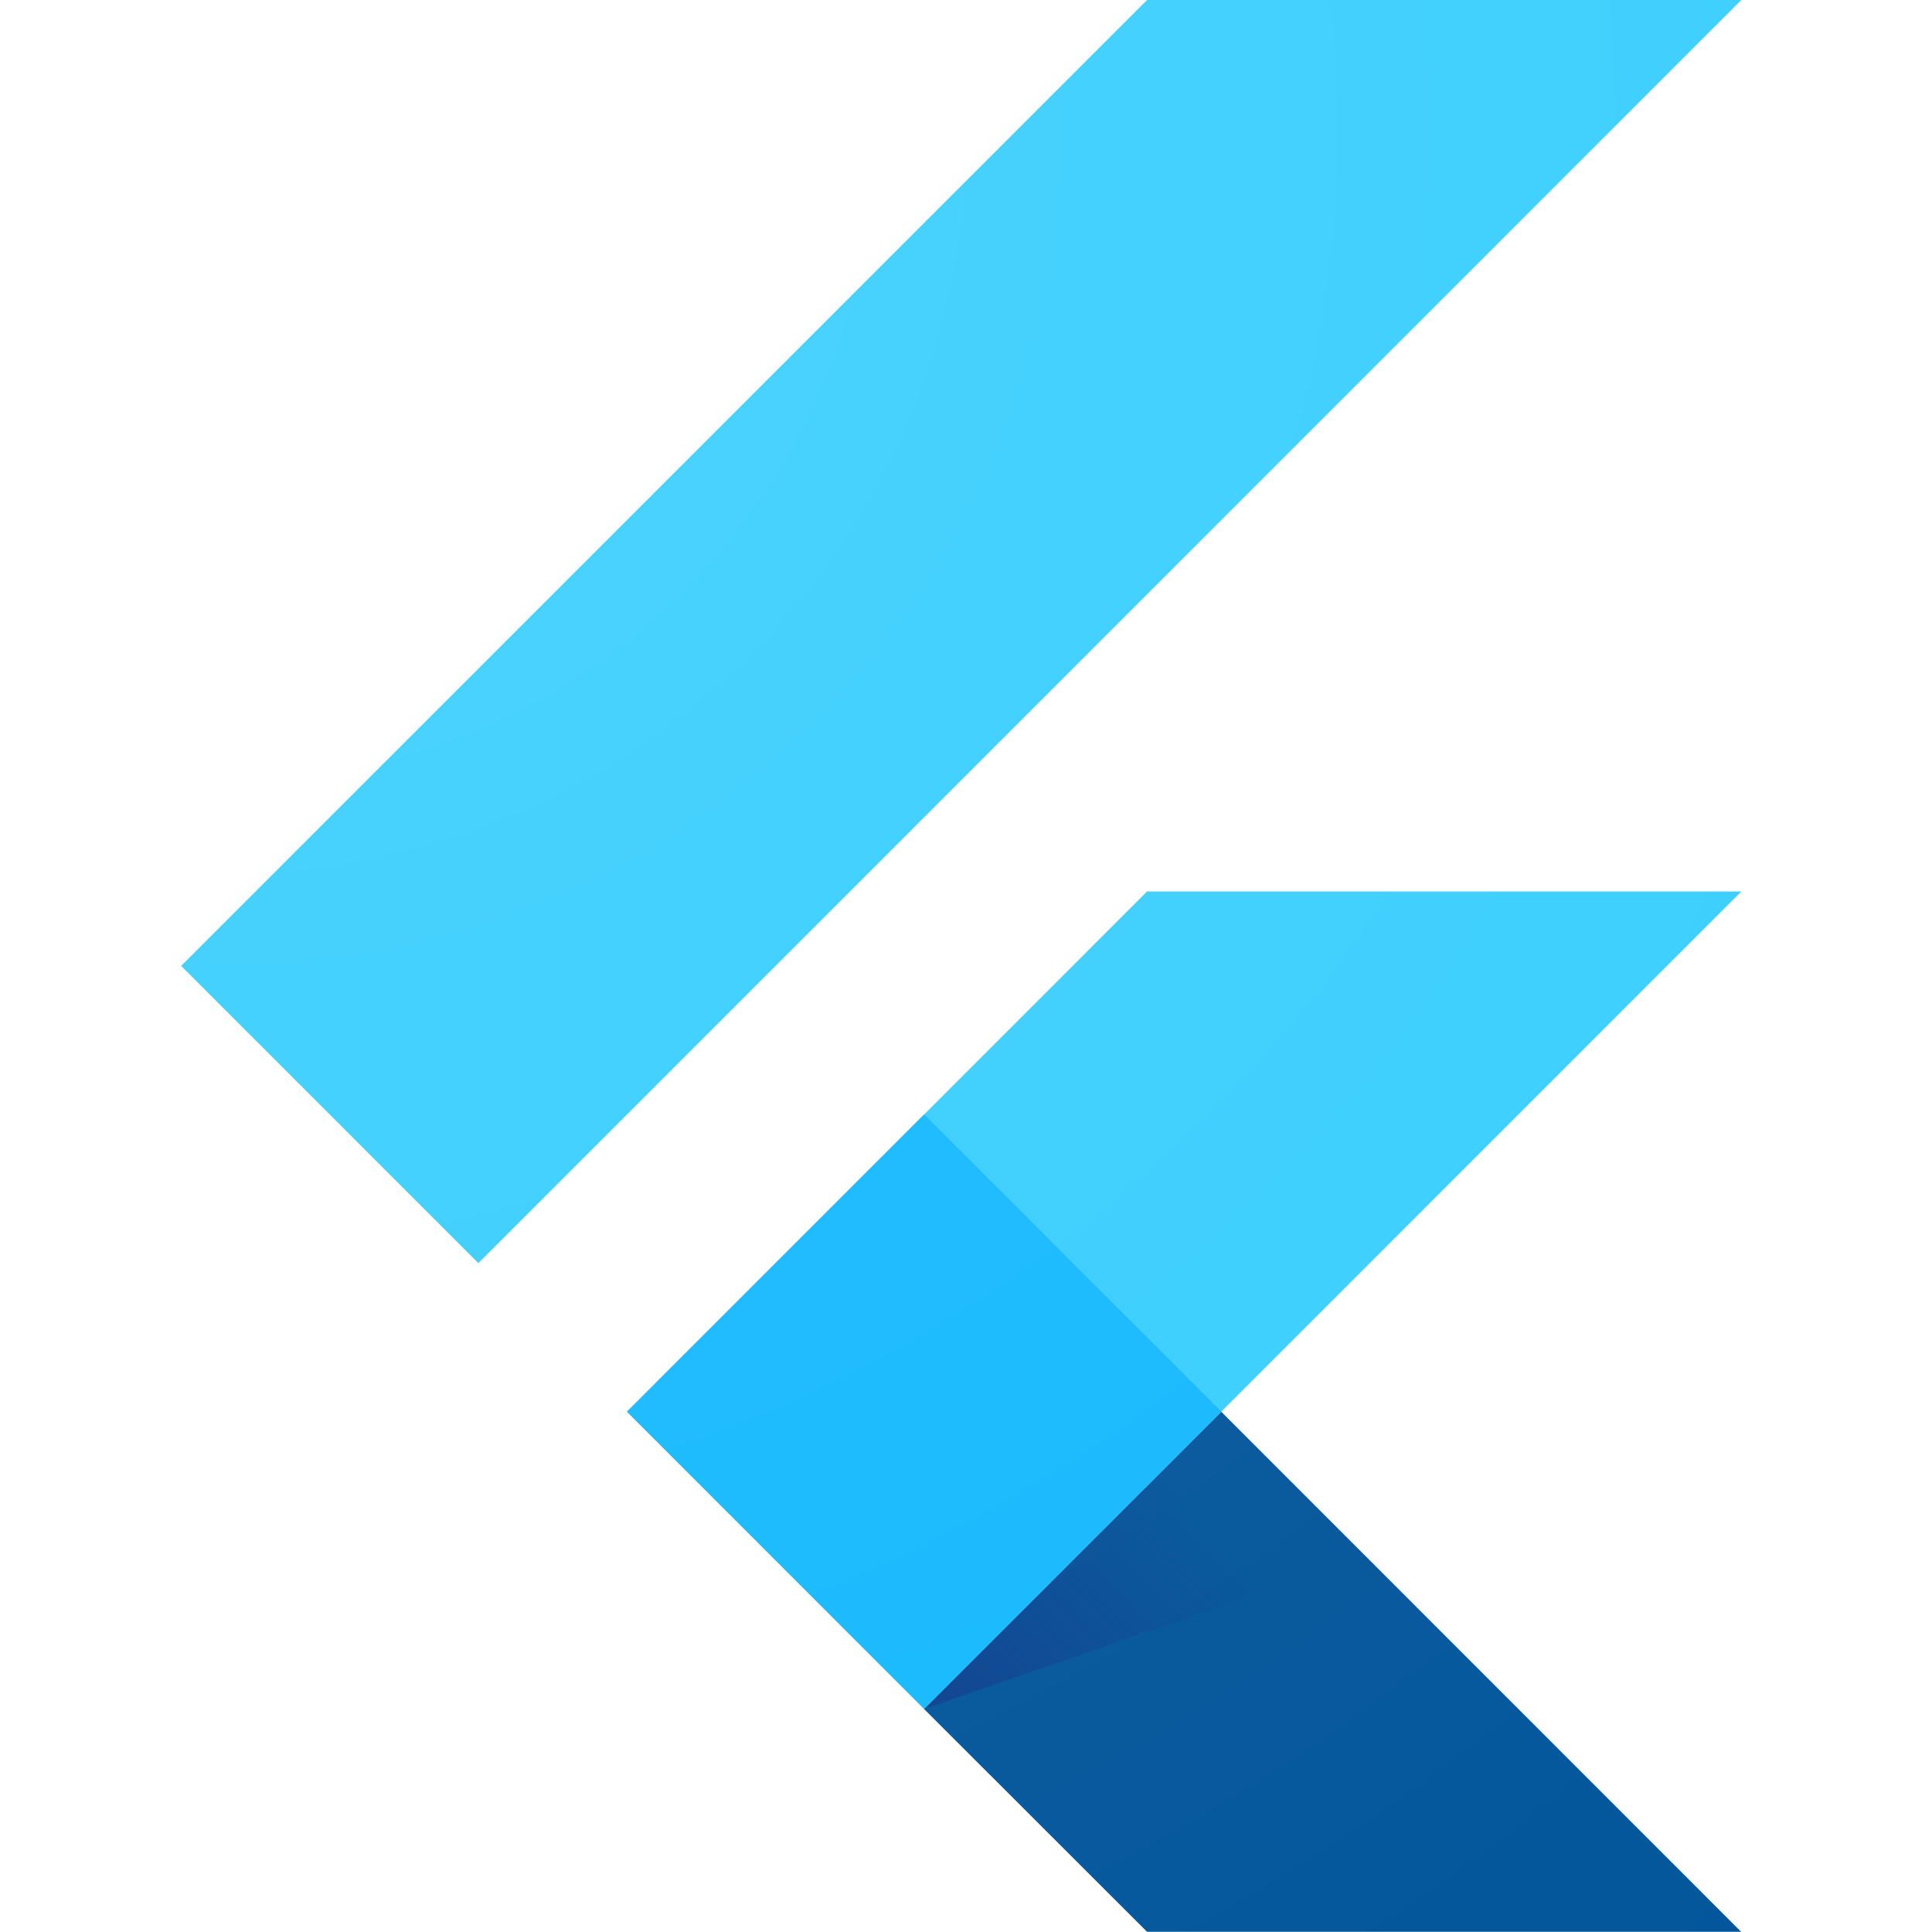
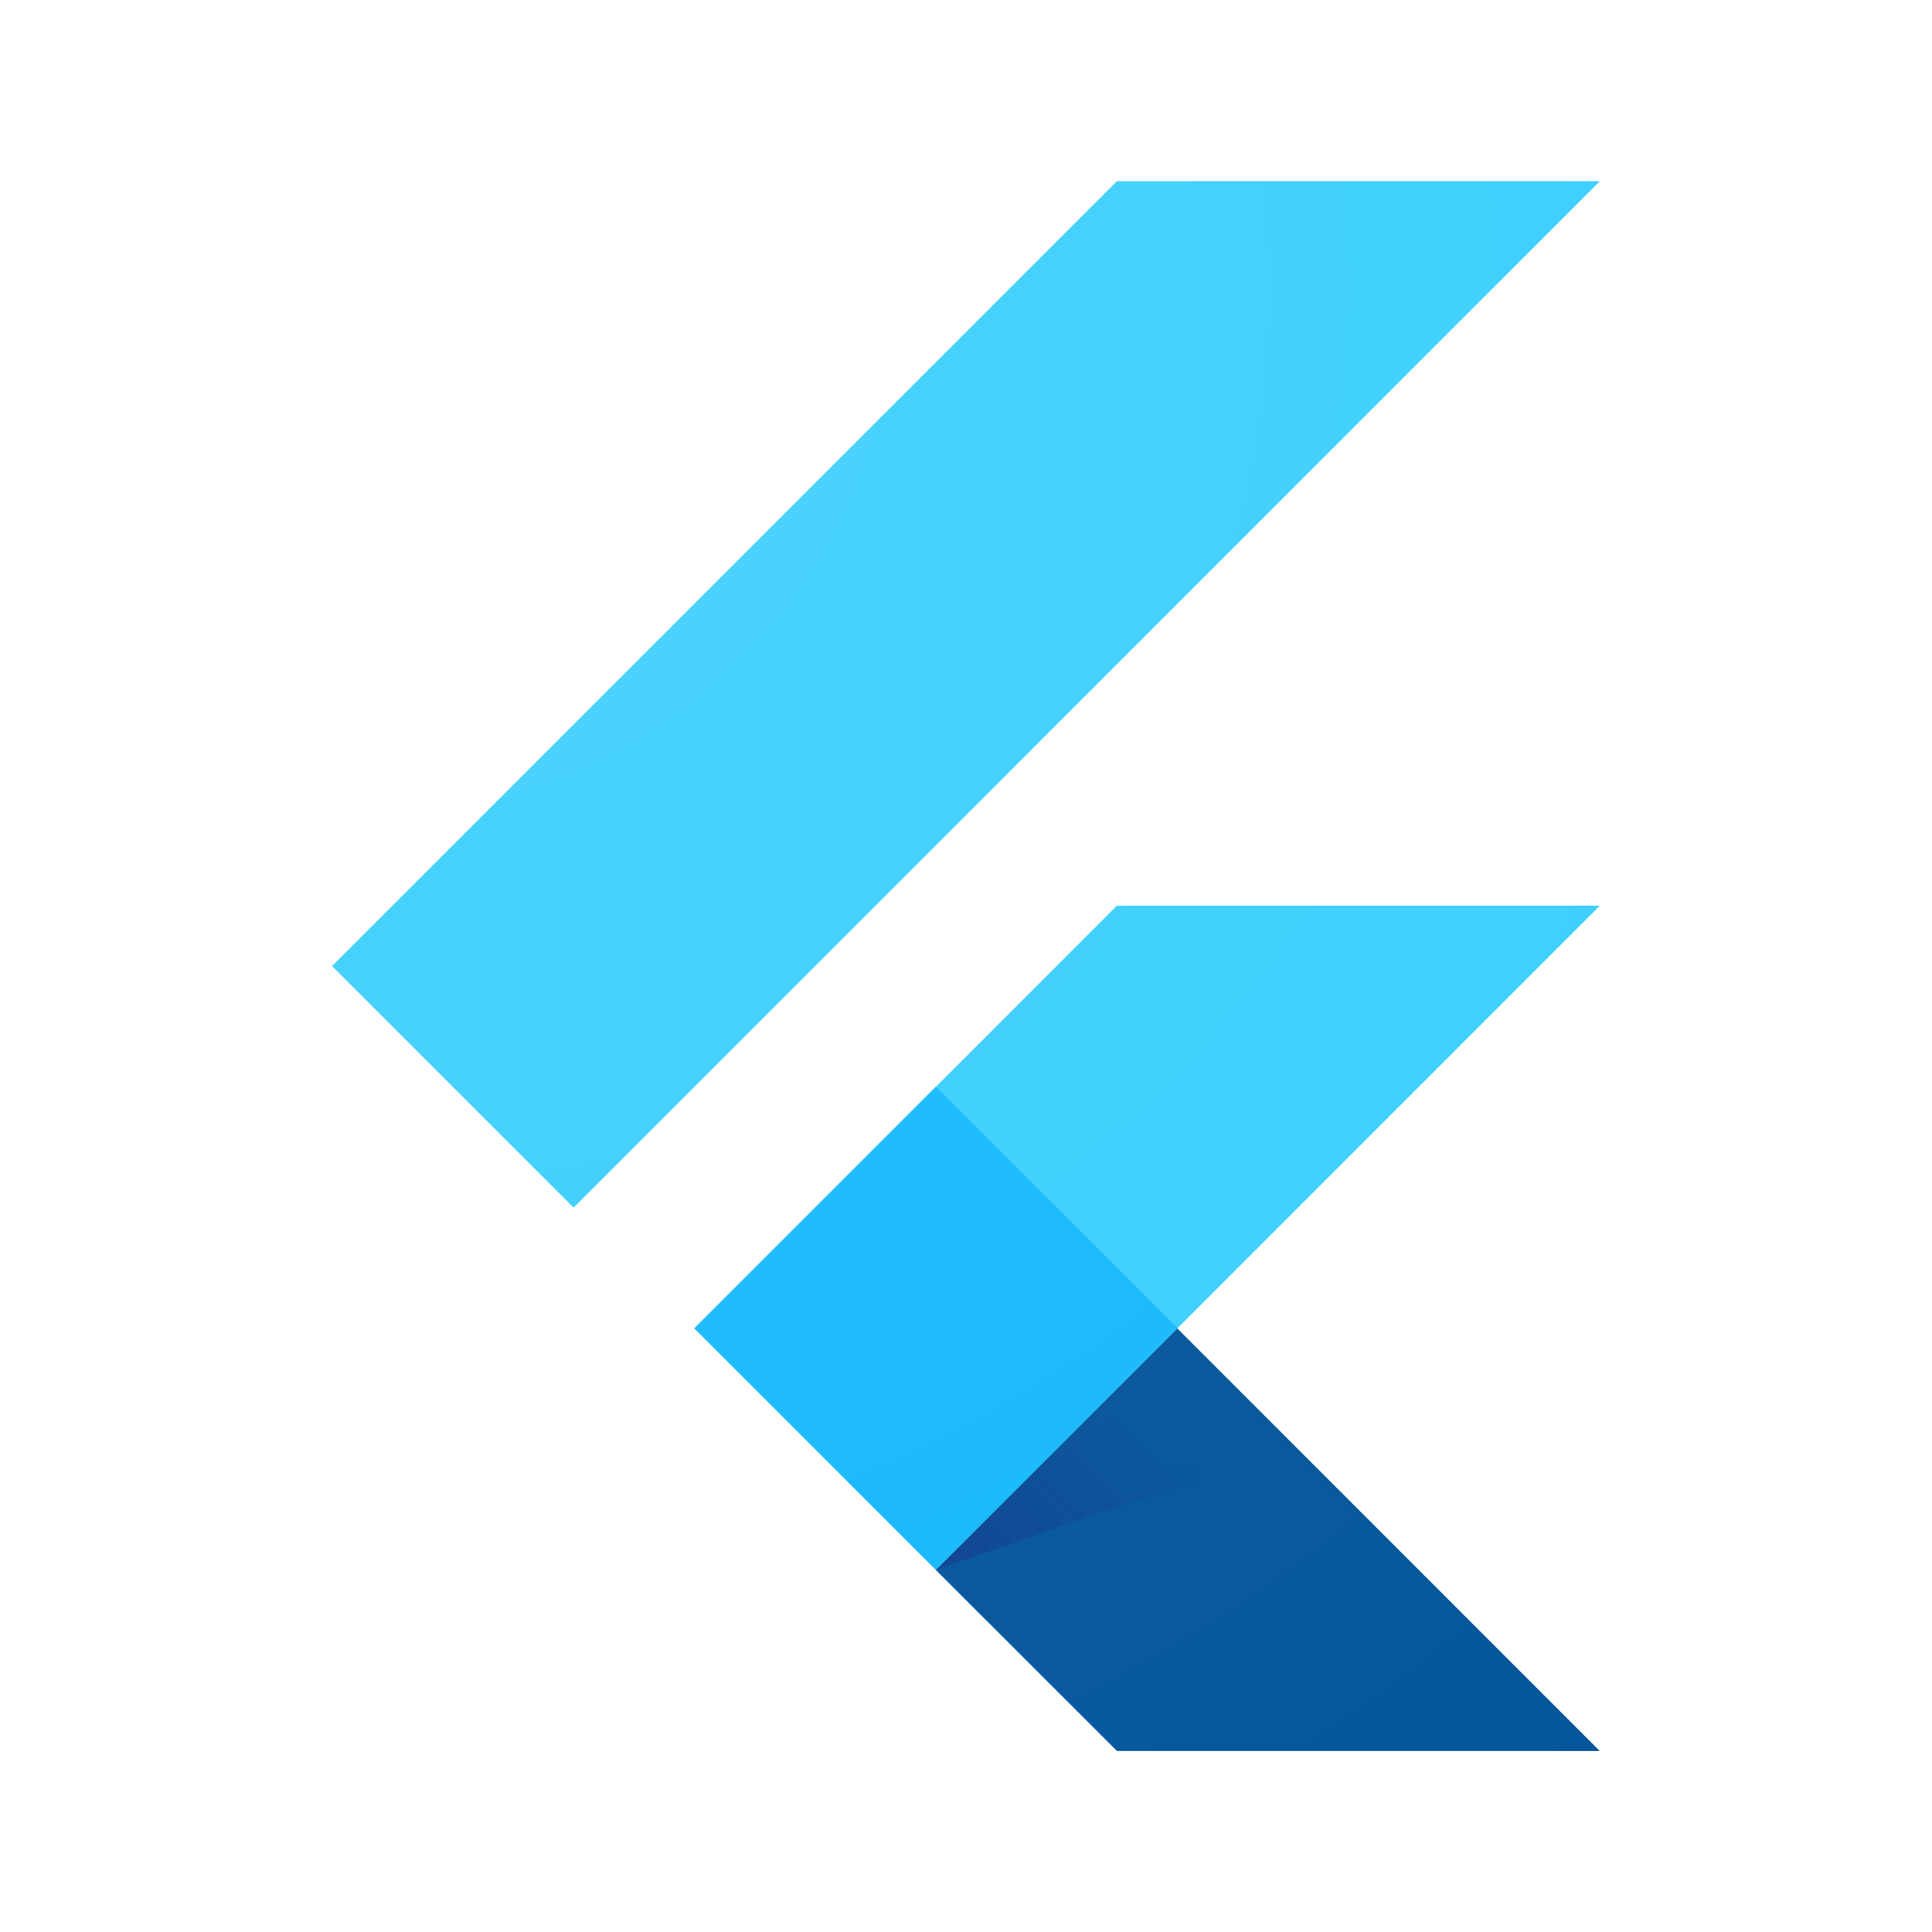
- <svg xmlns="http://www.w3.org/2000/svg" xmlns:xlink="http://www.w3.org/1999/xlink" width="64" height="64">
-   <g transform="matrix(.061615 0 0 .061615 -1.430818 -1.2754)">
-     <defs>
-       <path id="A" d="M959.4 500L679.8 779.7l279.6 279.7H639.9L360.2 779.7 639.9 500h319.5zM639.9 20.7L120.6 540l159.8 159.8 679-679.1H639.9z" />
+ <svg xmlns="http://www.w3.org/2000/svg" xmlns:xlink="http://www.w3.org/1999/xlink" width="64" height="64" version="1.1" id="svg7">
+   <defs id="defs7" />
+   <g transform="matrix(0.05007153,0,0,0.05007153,4.961373,4.963519)" id="g7">
+     <defs id="defs1">
+       <path id="A" d="M 959.4,500 679.8,779.7 959.4,1059.4 H 639.9 L 360.2,779.7 639.9,500 Z M 639.9,20.7 120.6,540 280.4,699.8 959.4,20.7 Z" />
    </defs>
    <clipPath id="B">
-       <use xlink:href="#A" />
+       <use xlink:href="#A" id="use1" />
    </clipPath>
-     <g clip-path="url(#B)">
-       <path d="M360.3 779.7L520 939.5 959.4 500H639.9z" fill="#39cefd" />
+     <g clip-path="url(#B)" id="g1">
+       <path d="M 360.3,779.7 520,939.5 959.4,500 H 639.9 Z" fill="#39cefd" id="path1" />
    </g>
-     <defs>
-       <path id="C" d="M959.4 500L679.8 779.7l279.6 279.7H639.9L360.2 779.7 639.9 500h319.5zM639.9 20.7L120.6 540l159.8 159.8 679-679.1H639.9z" />
+     <defs id="defs2">
+       <path id="C" d="M 959.4,500 679.8,779.7 959.4,1059.4 H 639.9 L 360.2,779.7 639.9,500 Z M 639.9,20.7 120.6,540 280.4,699.8 959.4,20.7 Z" />
    </defs>
    <clipPath id="D">
-       <use xlink:href="#C" />
+       <use xlink:href="#C" id="use2" />
    </clipPath>
-     <path clip-path="url(#D)" d="M639.9 20.7h319.5l-679 679.1L120.6 540z" fill="#39cefd" />
-     <defs>
-       <path id="E" d="M959.4 500L679.8 779.7l279.6 279.7H639.9L360.2 779.7 639.9 500h319.5zM639.9 20.7L120.6 540l159.8 159.8 679-679.1H639.9z" />
+     <path clip-path="url(#D)" d="M 639.9,20.7 H 959.4 L 280.4,699.8 120.6,540 Z" fill="#39cefd" id="path2" />
+     <defs id="defs3">
+       <path id="E" d="M 959.4,500 679.8,779.7 959.4,1059.4 H 639.9 L 360.2,779.7 639.9,500 Z M 639.9,20.7 120.6,540 280.4,699.8 959.4,20.7 Z" />
    </defs>
    <clipPath id="F">
-       <use xlink:href="#E" />
+       <use xlink:href="#E" id="use3" />
    </clipPath>
-     <path clip-path="url(#F)" d="M520 939.5l119.9 119.8h319.5L679.8 779.7z" fill="#03569b" />
-     <defs>
-       <path id="G" d="M959.4 500L679.8 779.7l279.6 279.7H639.9L360.2 779.7 639.9 500h319.5zM639.9 20.7L120.6 540l159.8 159.8 679-679.1H639.9z" />
+     <path clip-path="url(#F)" d="m 520,939.5 119.9,119.8 H 959.4 L 679.8,779.7 Z" fill="#03569b" id="path3" />
+     <defs id="defs4">
+       <path id="G" d="M 959.4,500 679.8,779.7 959.4,1059.4 H 639.9 L 360.2,779.7 639.9,500 Z M 639.9,20.7 120.6,540 280.4,699.8 959.4,20.7 Z" />
    </defs>
    <clipPath id="H">
-       <use xlink:href="#G" />
+       <use xlink:href="#G" id="use4" />
    </clipPath>
    <linearGradient id="I" gradientUnits="userSpaceOnUse" x1="566.635" y1="970.339" x2="685.65" y2="851.324">
-       <stop offset="0" stop-color="#1a237e" stop-opacity=".4" />
-       <stop offset="1" stop-color="#1a237e" stop-opacity="0" />
+       <stop offset="0" stop-color="#1a237e" stop-opacity=".4" id="stop4" />
+       <stop offset="1" stop-color="#1a237e" stop-opacity="0" id="stop5" />
    </linearGradient>
-     <path clip-path="url(#H)" d="M757 857.4l-77.2-77.7L520 939.5z" fill="url(#I)" />
-     <defs>
-       <path id="J" d="M959.4 500L679.8 779.7l279.6 279.7H639.9L360.2 779.7 639.9 500h319.5zM639.9 20.7L120.6 540l159.8 159.8 679-679.1H639.9z" />
+     <path clip-path="url(#H)" d="M 757,857.4 679.8,779.7 520,939.5 Z" fill="url(#I)" id="path5" style="fill:url(#I)" />
+     <defs id="defs5">
+       <path id="J" d="M 959.4,500 679.8,779.7 959.4,1059.4 H 639.9 L 360.2,779.7 639.9,500 Z M 639.9,20.7 120.6,540 280.4,699.8 959.4,20.7 Z" />
    </defs>
    <clipPath id="K">
-       <use xlink:href="#J" />
+       <use xlink:href="#J" id="use5" />
    </clipPath>
-     <g clip-path="url(#K)">
-       <path d="M360.282 779.645L520.086 619.84 679.9 779.645 520.086 939.45z" fill="#16b9fd" />
+     <g clip-path="url(#K)" id="g6">
+       <path d="M 360.282,779.645 520.086,619.84 679.9,779.645 520.086,939.45 Z" fill="#16b9fd" id="path6" />
    </g>
    <radialGradient id="L" cx="7824.659" cy="-2855.979" r="5082.889" gradientTransform="matrix(0.25,0,0,-0.25,-1812,-622.5)" gradientUnits="userSpaceOnUse">
-       <stop offset="0" stop-color="#fff" stop-opacity=".1" />
-       <stop offset="1" stop-color="#fff" stop-opacity="0" />
+       <stop offset="0" stop-color="#fff" stop-opacity=".1" id="stop6" />
+       <stop offset="1" stop-color="#fff" stop-opacity="0" id="stop7" />
    </radialGradient>
-     <path d="M959.4 500L679.8 779.7l279.6 279.7H639.9L360.2 779.7 639.9 500h319.5zM639.9 20.7L120.6 540l159.8 159.8 679-679.1H639.9z" fill="url(#L)" />
+     <path d="M 959.4,500 679.8,779.7 959.4,1059.4 H 639.9 L 360.2,779.7 639.9,500 Z M 639.9,20.7 120.6,540 280.4,699.8 959.4,20.7 Z" fill="url(#L)" id="path7" style="fill:url(#L)" />
  </g>
</svg>
